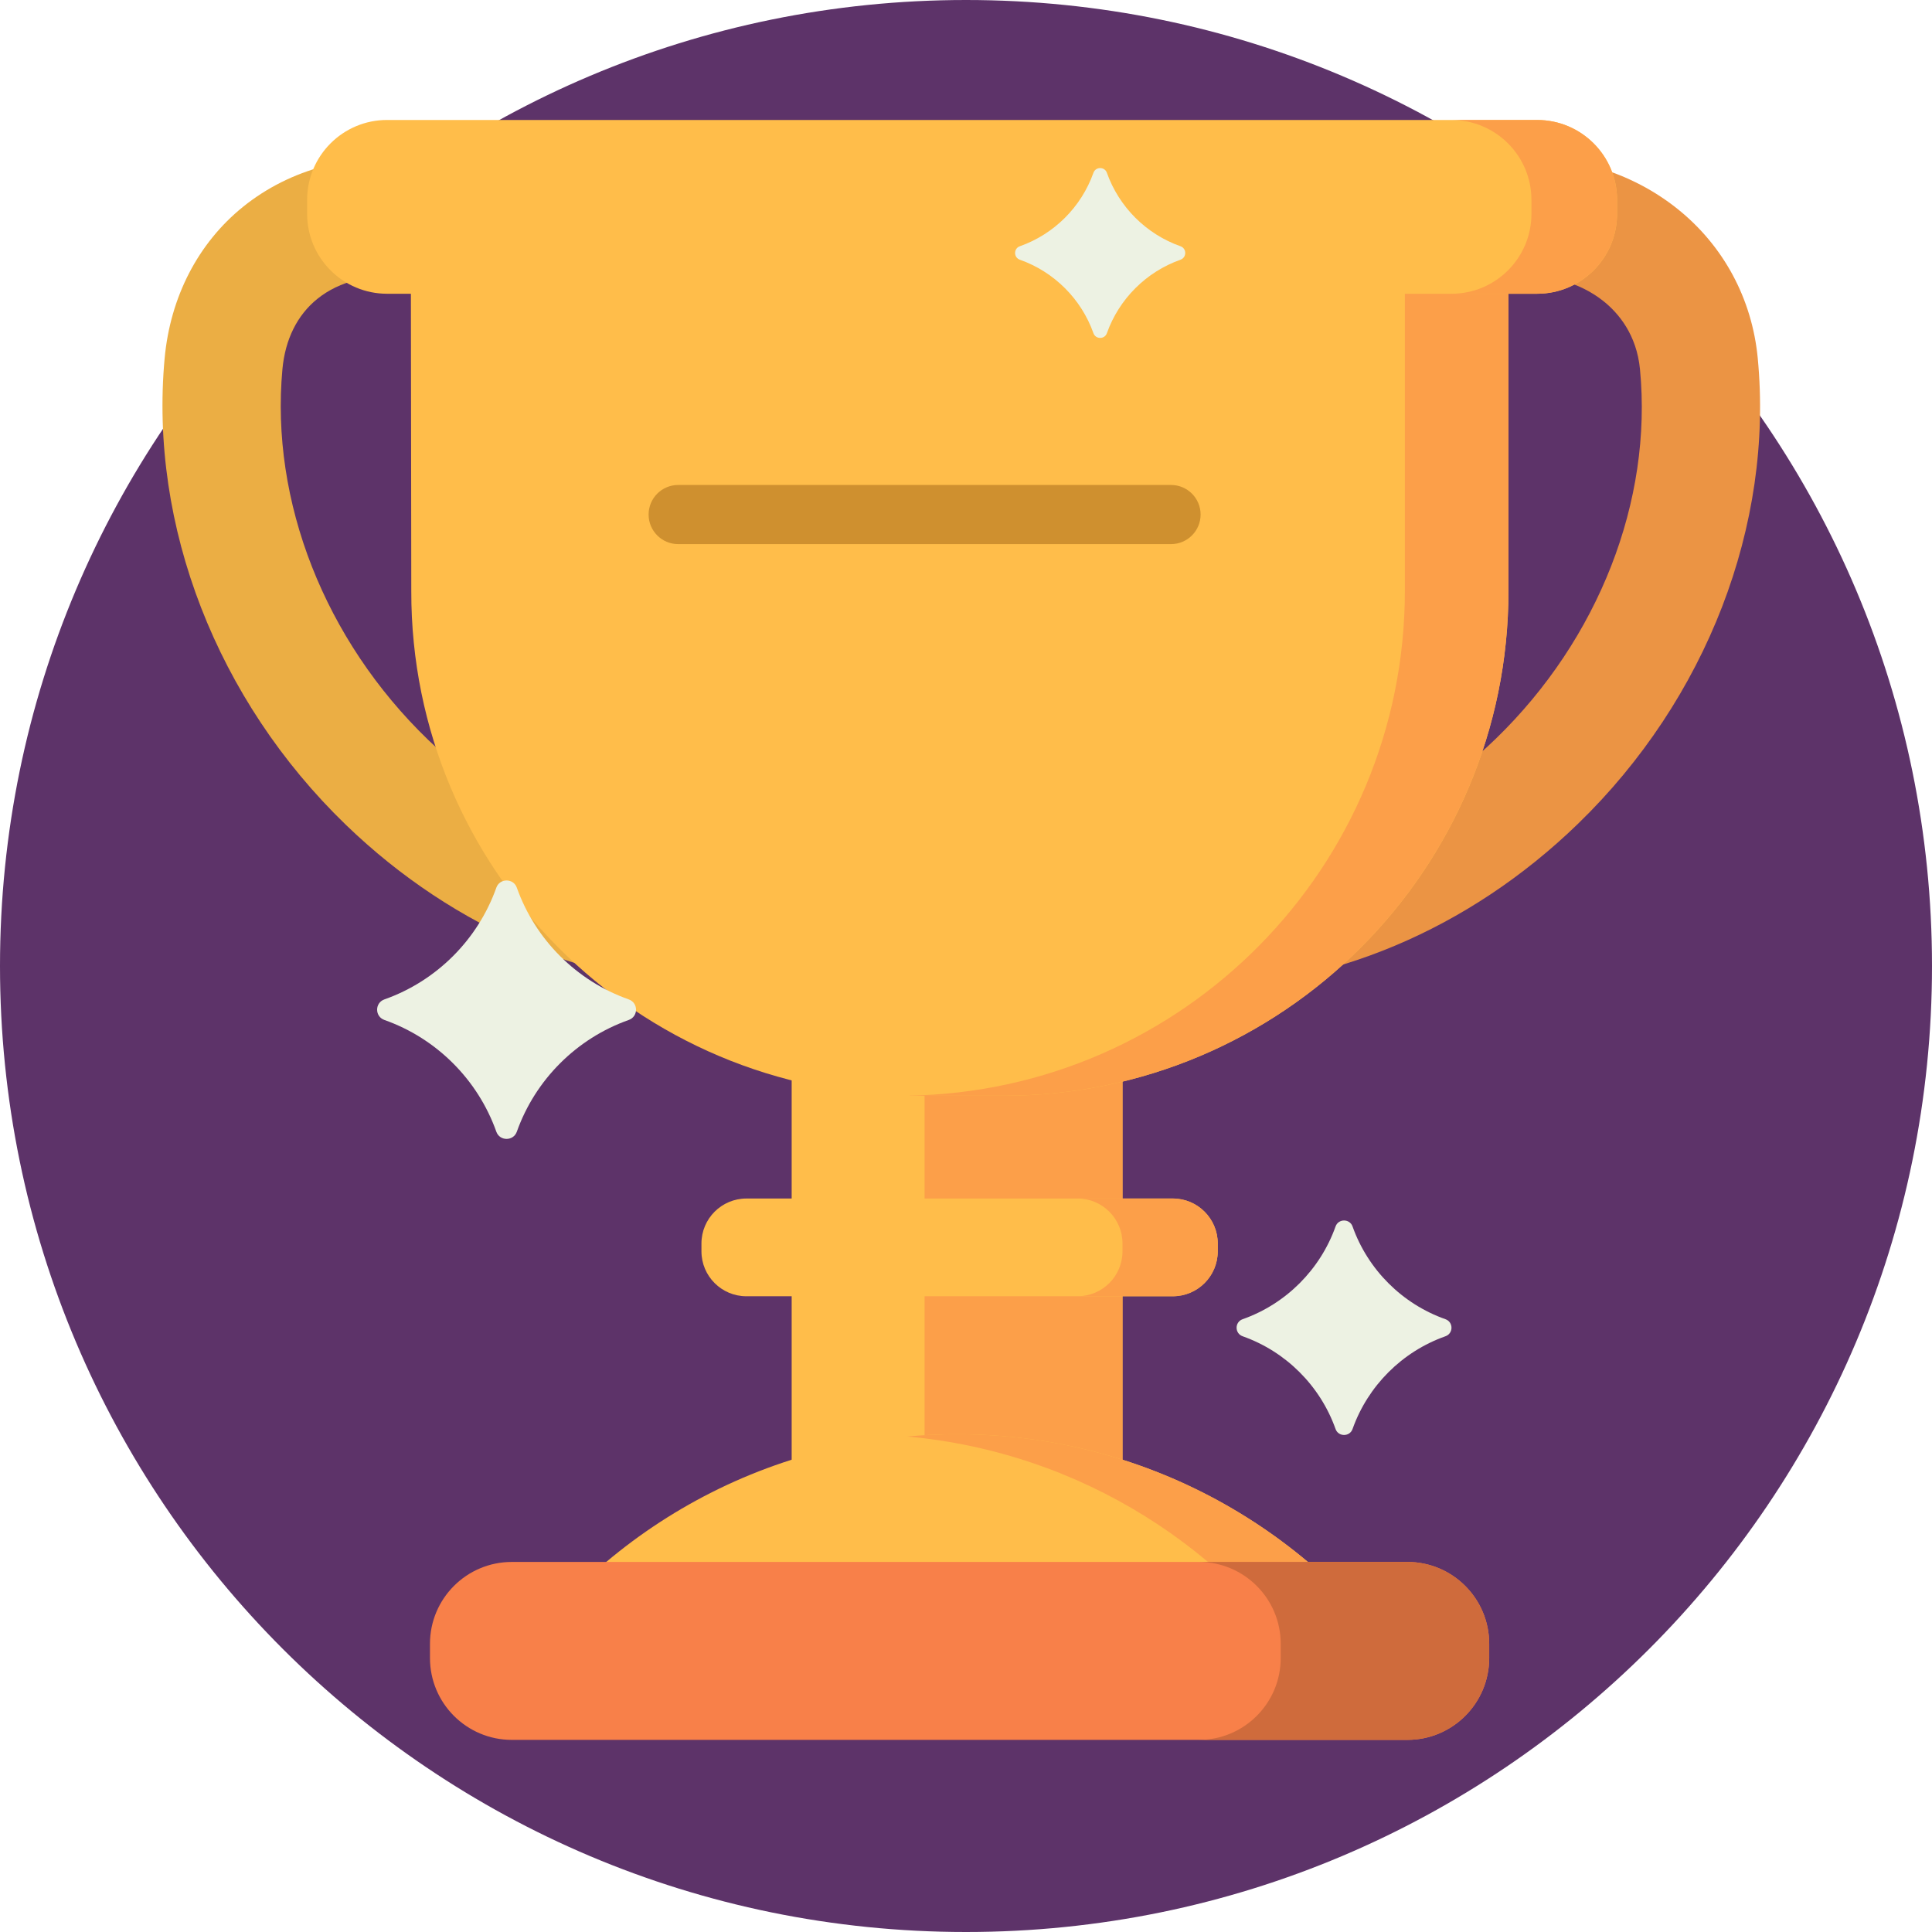
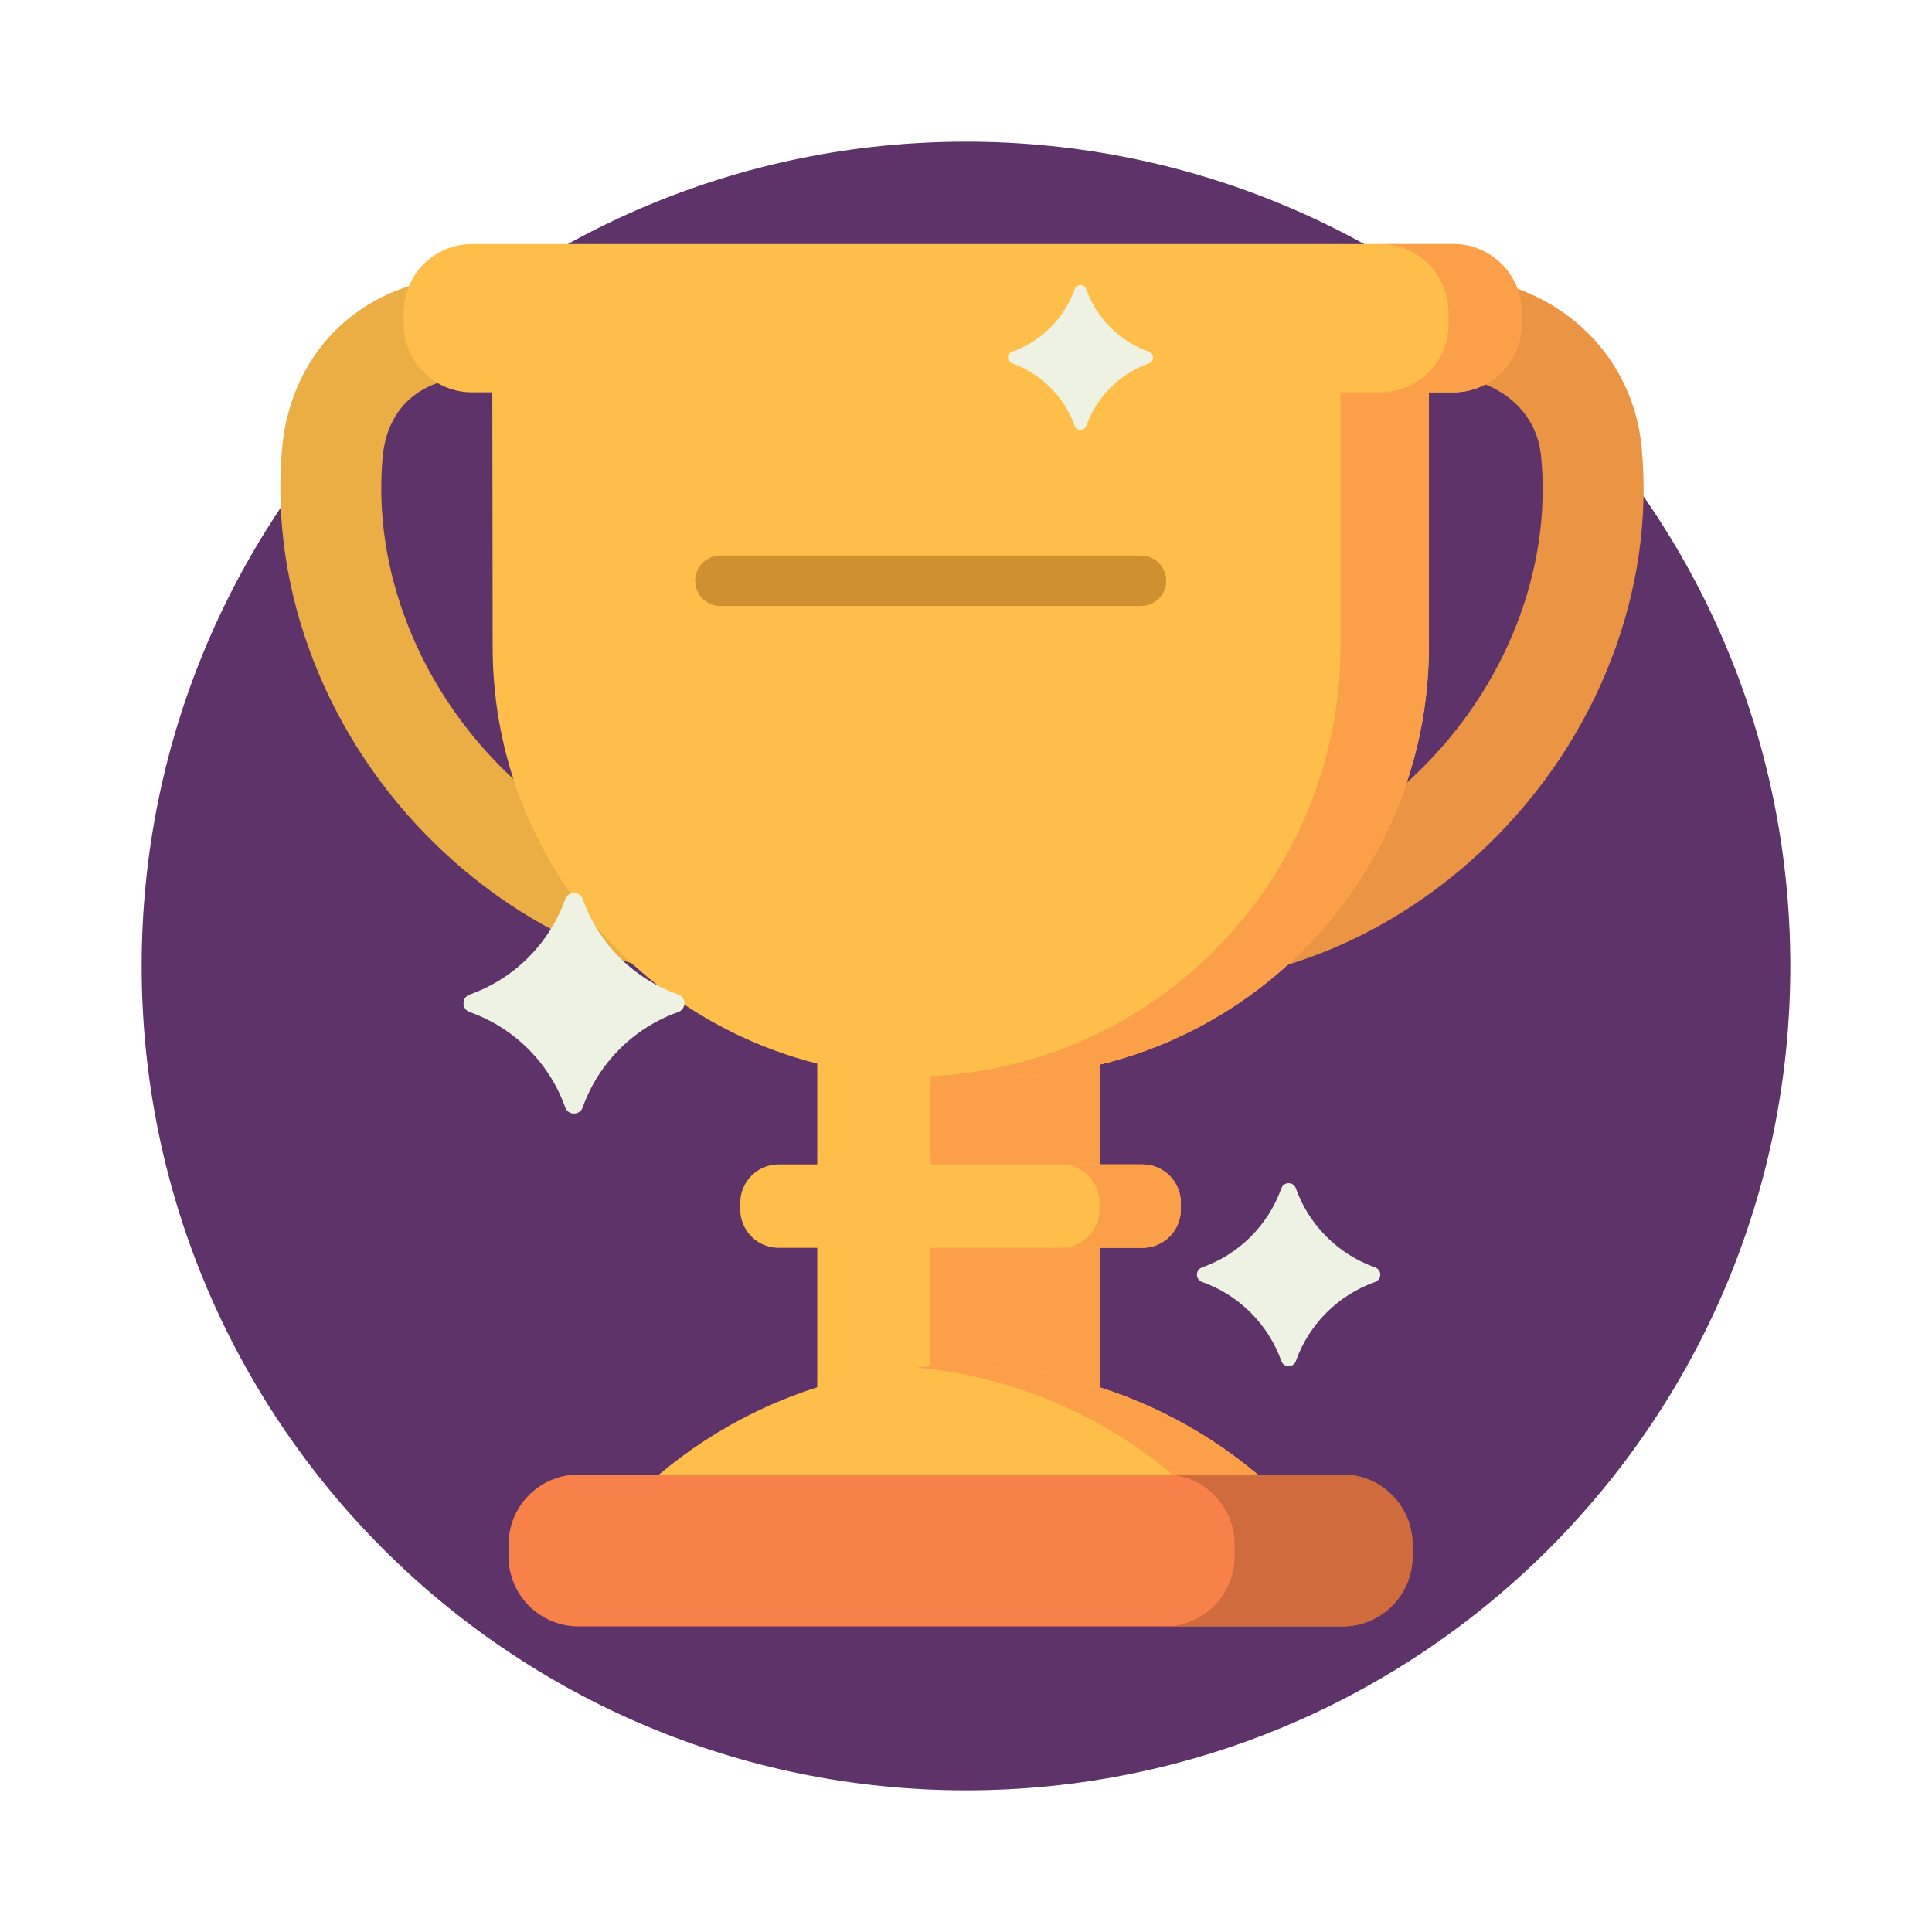
- <svg xmlns="http://www.w3.org/2000/svg" height="512pt" viewBox="0 0 512 512" width="512pt">
+ <svg xmlns="http://www.w3.org/2000/svg" height="512pt" viewBox="-44 -44 600 600" width="512pt">
  <path d="m512 256c0 141.387-114.613 256-256 256s-256-114.613-256-256 114.613-256 256-256 256 114.613 256 256zm0 0" fill="#5d3369" />
  <path d="m194.688 261.852c-37.273.004-74.059-15.281-103.043-43.281-34.148-32.984-52.098-79.191-48.016-123.605 1.5-16.285 8.875-30.547 20.77-40.152 12.539-10.117 29.141-14.512 46.746-12.379l-3.777 31.117c-9.121-1.102-17.391.902-23.277 5.656-5.324 4.297-8.52 10.738-9.246 18.629-3.223 35.039 11.203 71.746 38.578 98.191 26.535 25.633 60.945 37.898 94.402 33.648l3.949 31.098c-5.684.719-11.395 1.078-17.086 1.078zm0 0" fill="#ebae44" />
  <path d="m314.801 261.855c-5.707 0-11.414-.359-17.117-1.082l3.949-31.098c33.605 4.266 68.152-8.09 94.773-33.906 27.266-26.441 41.551-63.031 38.211-97.875-.887-9.258-5.742-14.938-9.66-18.07-6.285-5.027-14.965-7.402-23.227-6.355l-3.941-31.098c16.75-2.125 33.785 2.605 46.746 12.973 12.219 9.77 19.777 23.82 21.285 39.559 4.242 44.242-13.555 90.359-47.594 123.371-29.066 28.188-66 43.578-103.426 43.582zm0 0" fill="#eb9444" />
  <path d="m209.801 275.695h87.676v116.871h-87.676zm0 0" fill="#ffbd4a" />
  <path d="m245.027 275.695h52.445v116.871h-52.445zm0 0" fill="#fc9f49" />
  <path d="m265.922 290.387h-23.242c-73.914 0-133.836-59.918-133.684-133.746l-.133-101.73 290.898-.09v101.734c0 73.914-59.922 133.832-133.84 133.832zm0 0" fill="#ffbd4a" />
  <path d="m399.758 54.816v101.73c0 73.914-59.914 133.84-133.832 133.84h-23.246c-.703 0-1.402-.008-2.102-.02 72.945-1.117 131.73-60.605 131.73-133.82v-101.73zm0 0" fill="#fc9f49" />
  <path d="m376.062 447.777h-244.848c25.555-40.703 70.828-67.695 122.422-67.695 51.598 0 96.867 26.992 122.426 67.695zm0 0" fill="#ffbd4a" />
  <path d="m376.059 447.781h-26.469c-23.34-37.188-63.152-62.926-109.18-67.094 4.355-.406 8.766-.605 13.227-.605 51.598 0 96.863 26.988 122.422 67.699zm0 0" fill="#fc9f49" />
  <path d="m372.961 461.086h-237.32c-11.98 0-21.695-9.711-21.695-21.695v-3.766c0-11.984 9.715-21.695 21.695-21.695h237.32c11.984 0 21.695 9.711 21.695 21.695v3.766c0 11.984-9.711 21.695-21.695 21.695zm0 0" fill="#f88049" />
  <path d="m394.656 435.629v3.762c0 11.984-9.715 21.691-21.691 21.691h-55.254c11.977 0 21.691-9.707 21.691-21.691v-3.762c0-11.984-9.715-21.703-21.691-21.703h55.254c11.977 0 21.691 9.719 21.691 21.703zm0 0" fill="#cf6b3c" />
  <path d="m407.359 77.848h-304.781c-11.703 0-21.188-9.488-21.188-21.188v-3.68c0-11.699 9.484-21.188 21.188-21.188h304.781c11.699 0 21.184 9.488 21.184 21.188v3.68c0 11.699-9.484 21.188-21.184 21.188zm0 0" fill="#ffbd4a" />
  <path d="m428.543 52.977v3.688c0 11.691-9.488 21.18-21.191 21.18h-22.691c11.699 0 21.188-9.488 21.188-21.18v-3.688c0-11.691-9.488-21.18-21.188-21.18h22.691c11.703 0 21.191 9.488 21.191 21.18zm0 0" fill="#fc9f49" />
  <path d="m310.797 343.523h-112.988c-6.582 0-11.918-5.332-11.918-11.914v-2.07c0-6.582 5.336-11.918 11.918-11.918h112.988c6.582 0 11.918 5.336 11.918 11.918v2.07c0 6.578-5.336 11.914-11.918 11.914zm0 0" fill="#ffbd4a" />
  <path d="m322.715 329.539v2.07c0 6.582-5.336 11.91-11.922 11.91h-25.234c6.574 0 11.914-5.328 11.914-11.91v-2.07c0-6.582-5.34-11.922-11.914-11.922h25.234c6.586 0 11.922 5.34 11.922 11.922zm0 0" fill="#fc9f49" />
  <path d="m310.336 144.195h-130.613c-4.328 0-7.836-3.508-7.836-7.836s3.508-7.836 7.836-7.836h130.613c4.328 0 7.836 3.508 7.836 7.836s-3.508 7.836-7.836 7.836zm0 0" fill="#cf902f" />
  <g fill="#edf2e3">
    <path d="m166.625 270.301c-13.812 4.883-24.762 15.82-29.664 29.621-.902 2.531-4.523 2.531-5.426 0-4.902-13.805-15.852-24.738-29.664-29.621-2.574-.91-2.574-4.539 0-5.449 13.812-4.879 24.762-15.816 29.664-29.617.902-2.535 4.523-2.535 5.426 0 4.902 13.801 15.852 24.738 29.664 29.617 2.574.91 2.574 4.539 0 5.449zm0 0" />
    <path d="m383.055 354.125c-11.461 4.051-20.551 13.125-24.617 24.582-.746 2.102-3.754 2.102-4.5 0-4.07-11.457-13.16-20.531-24.621-24.582-2.141-.758-2.141-3.77 0-4.523 11.461-4.051 20.551-13.125 24.621-24.578.746-2.105 3.754-2.105 4.5 0 4.07 11.453 13.156 20.527 24.617 24.578 2.137.758 2.137 3.766 0 4.523zm0 0" />
    <path d="m312.832 68.832c-9.074 3.211-16.273 10.398-19.496 19.469-.59 1.664-2.973 1.664-3.562 0-3.223-9.07-10.418-16.258-19.496-19.469-1.691-.598-1.691-2.98 0-3.578 9.074-3.207 16.273-10.395 19.496-19.465.59-1.664 2.973-1.664 3.562 0 3.223 9.07 10.422 16.258 19.496 19.465 1.691.598 1.691 2.98 0 3.578zm0 0" />
  </g>
</svg>
